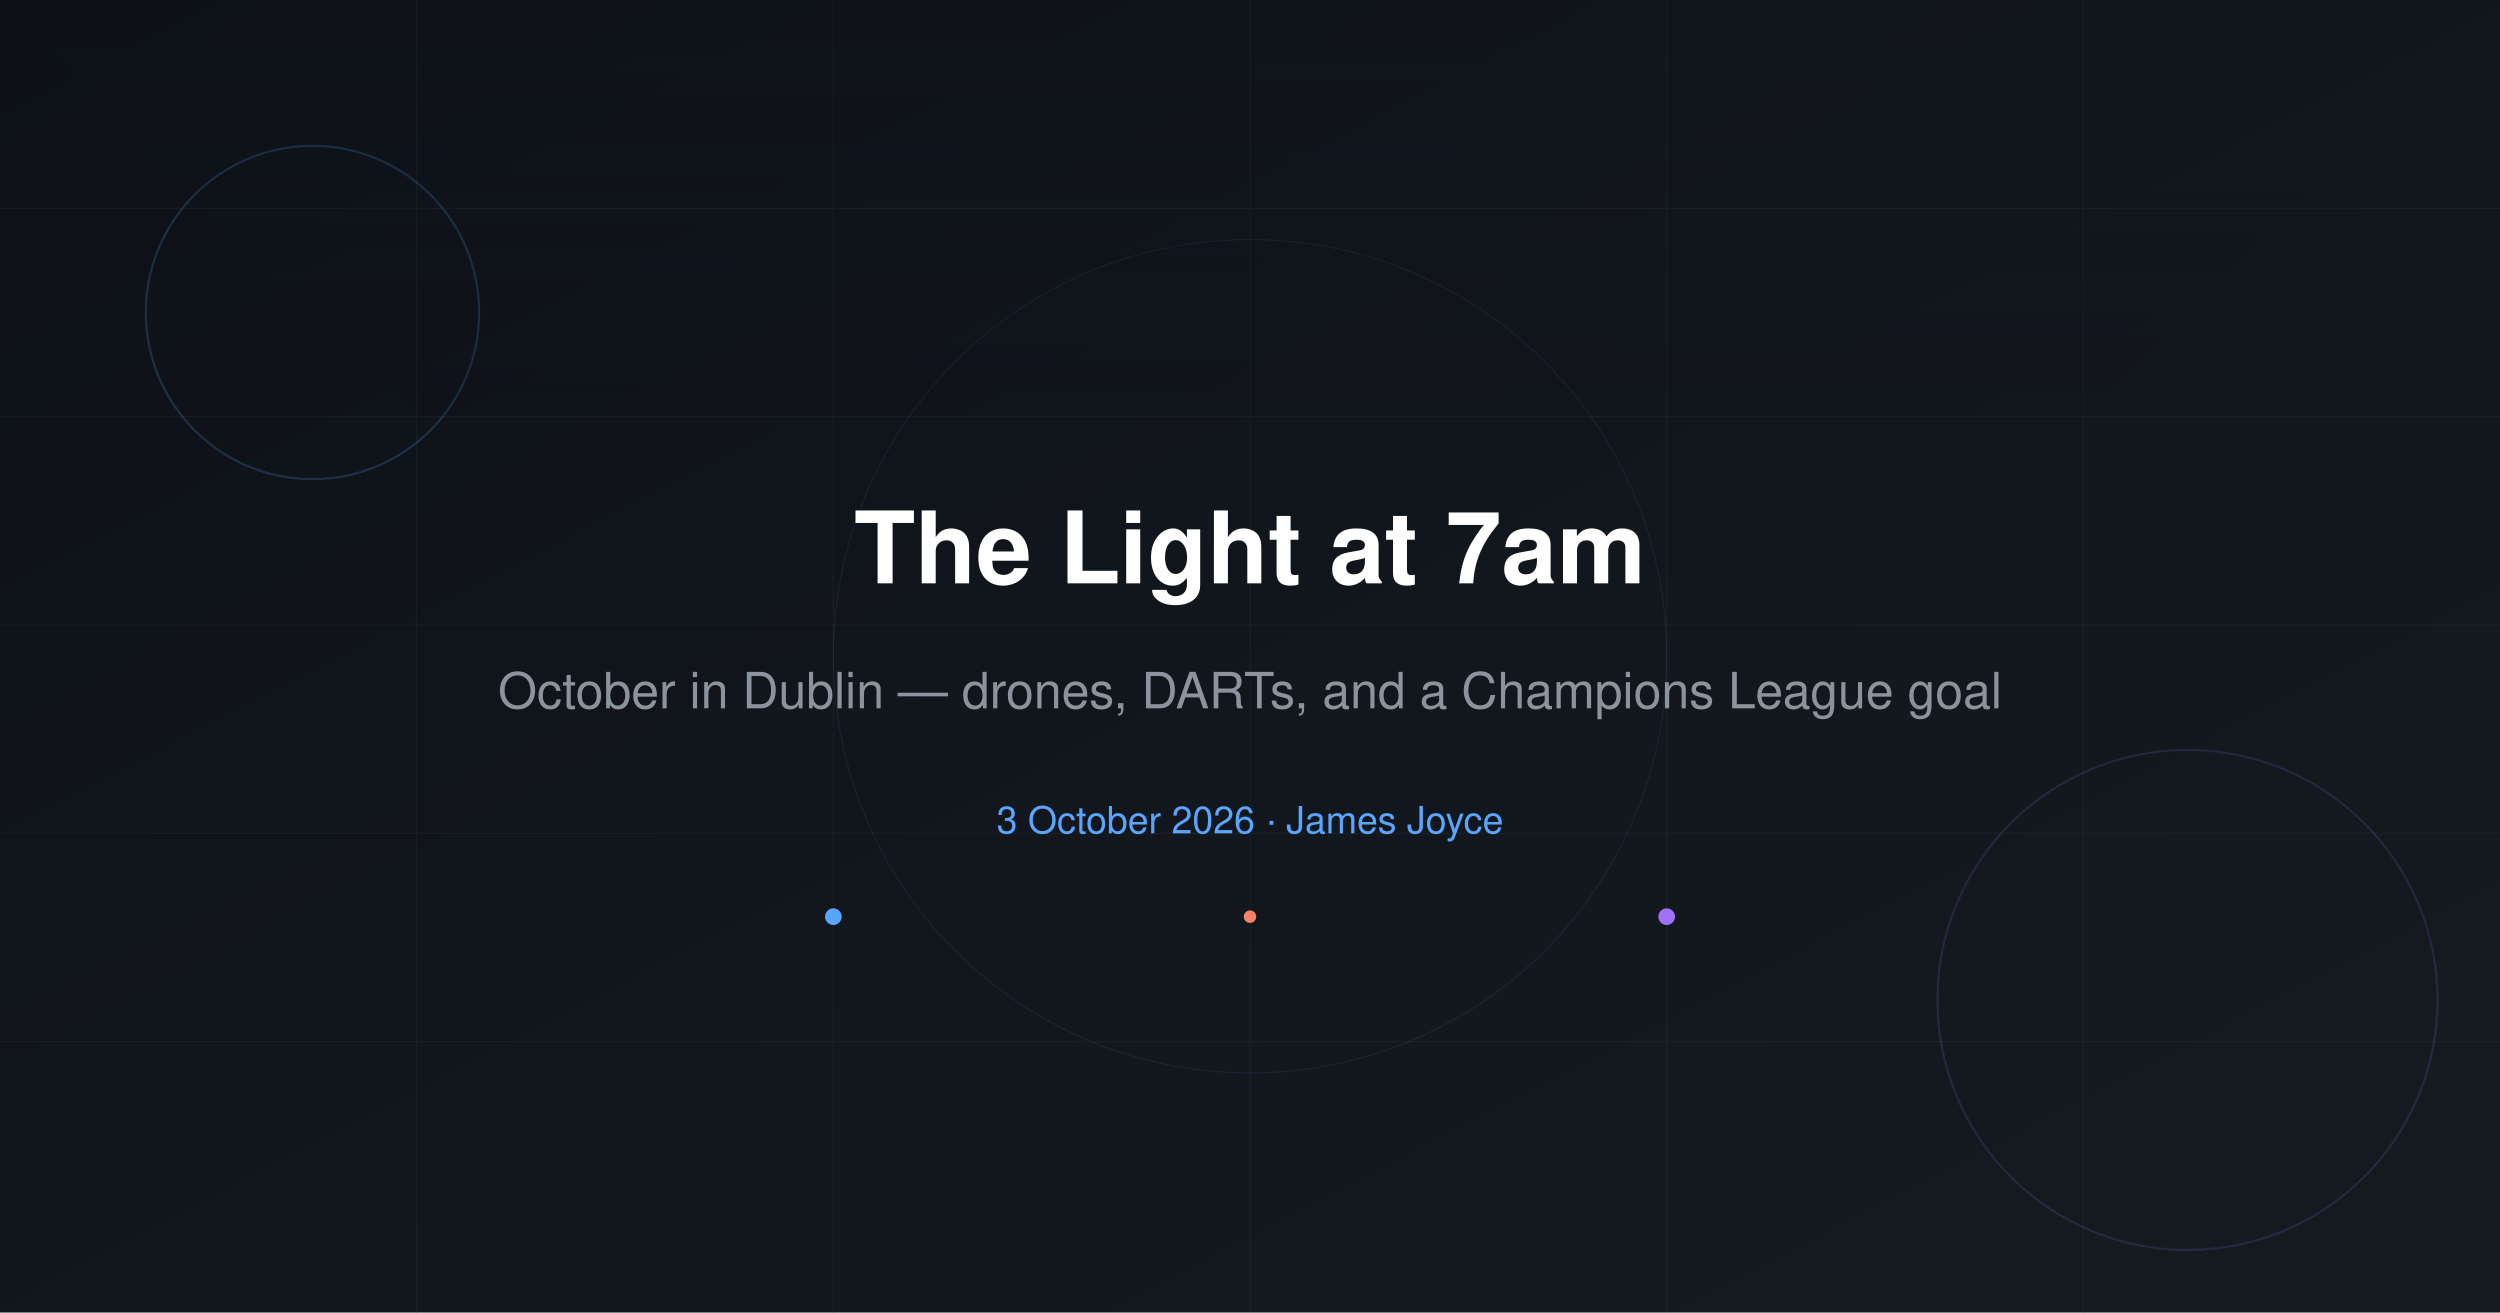
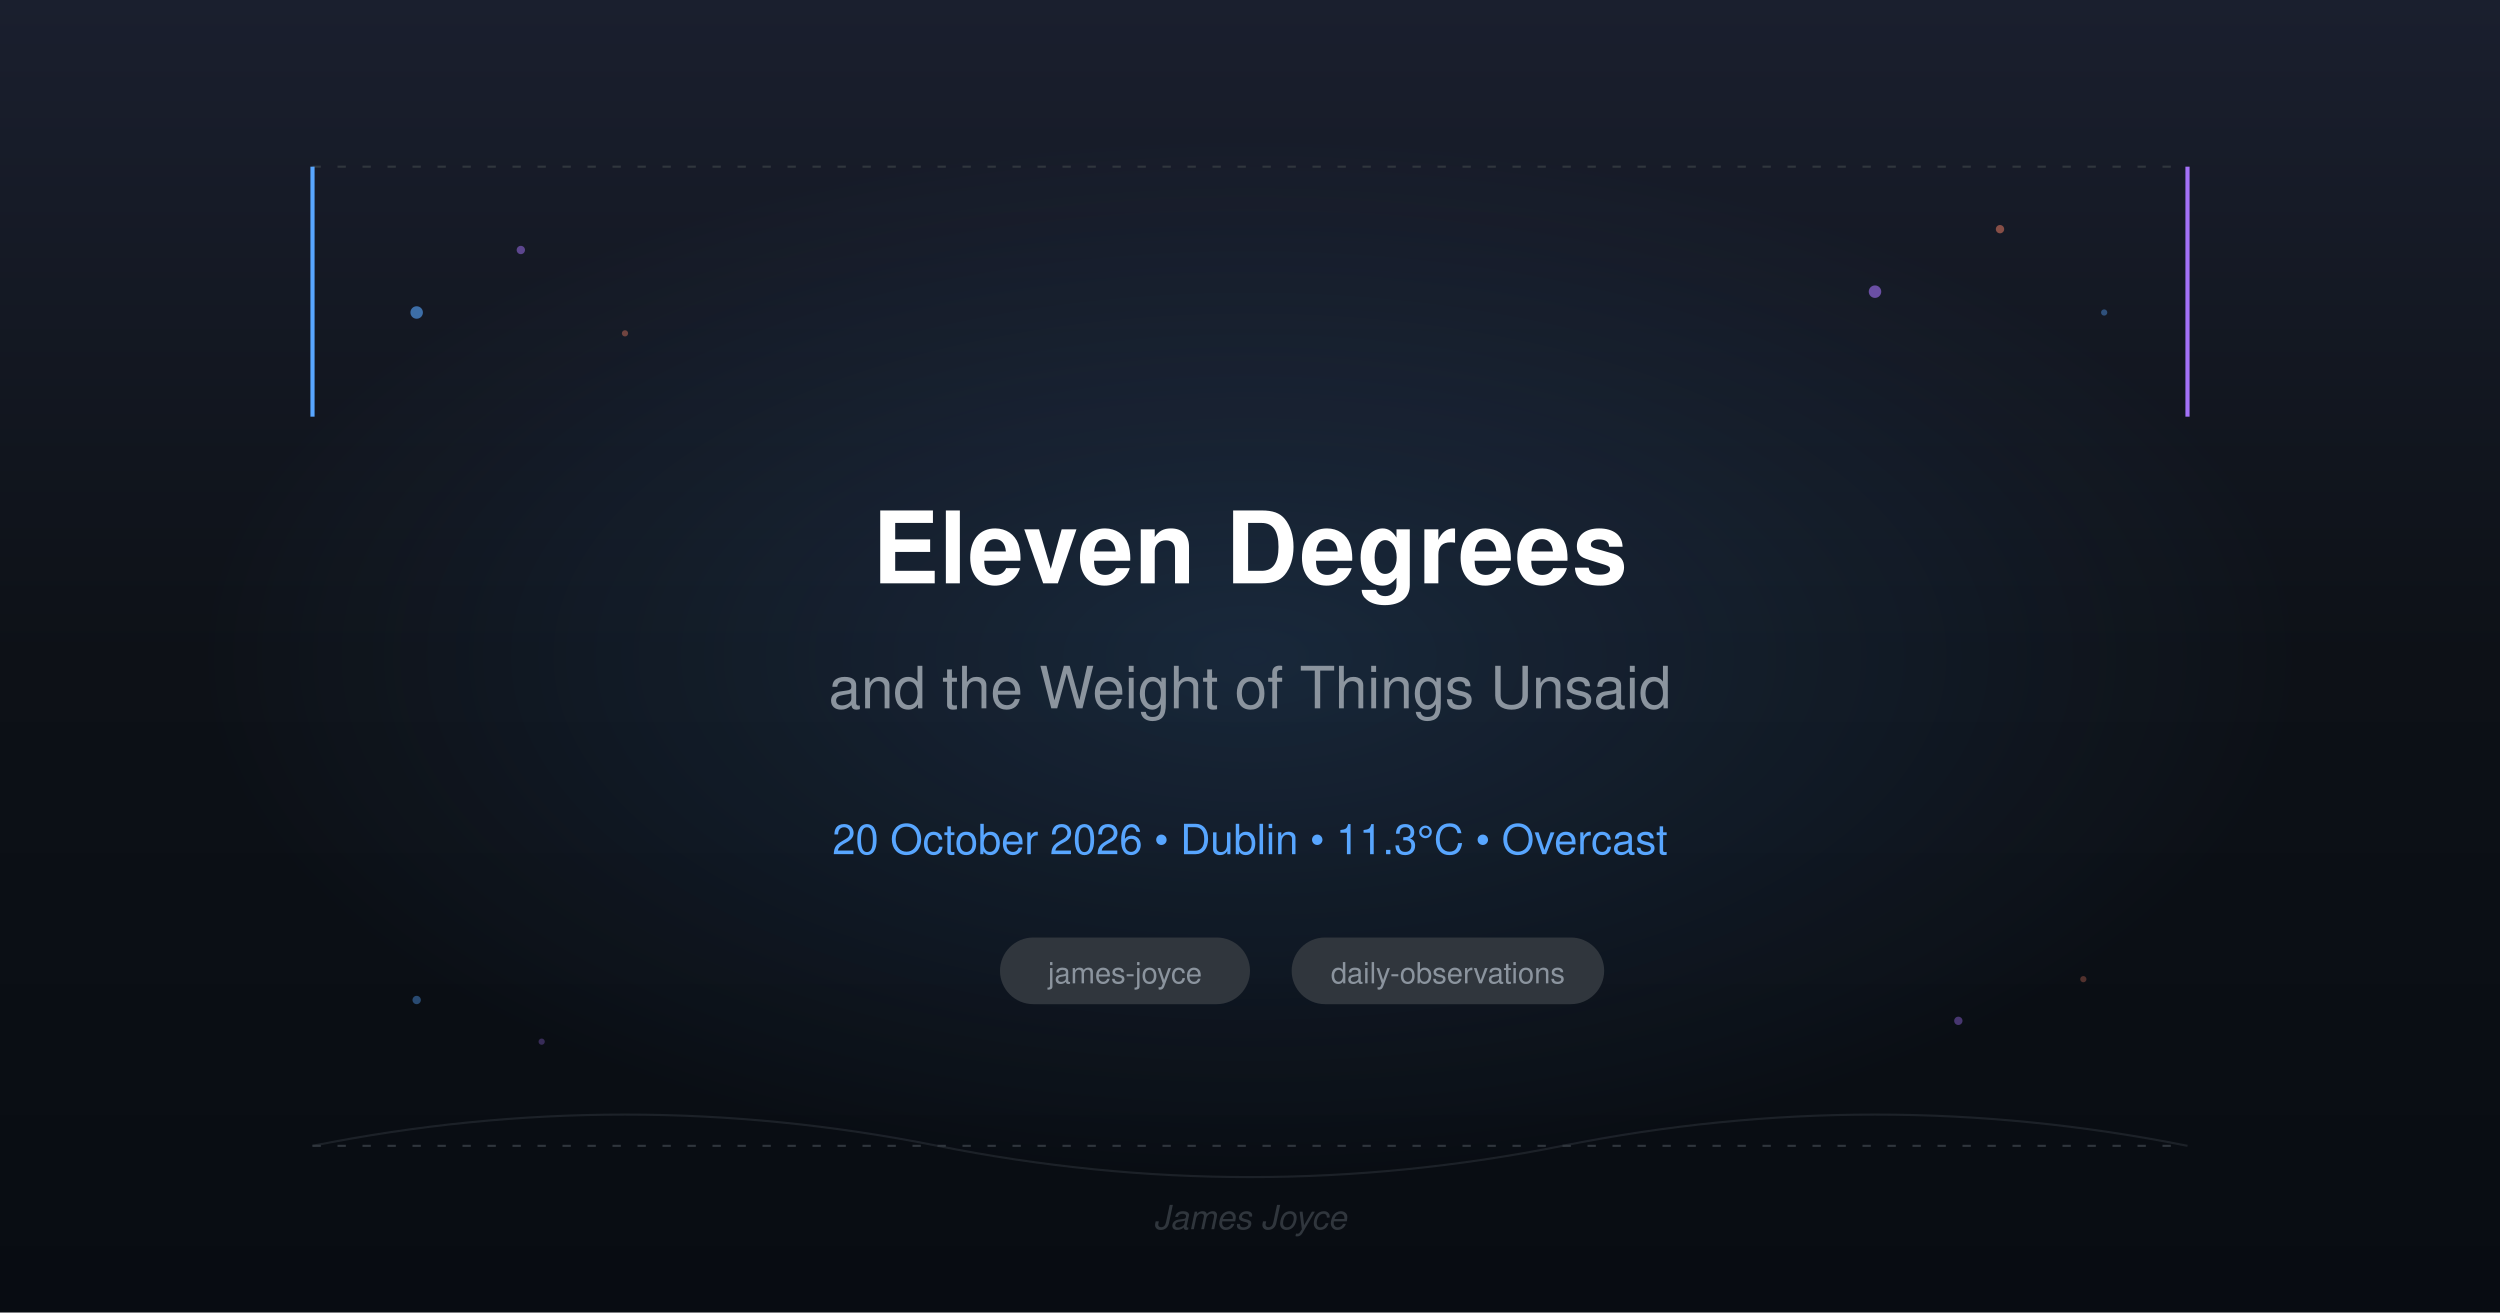
<svg xmlns="http://www.w3.org/2000/svg" width="1200" height="630" viewBox="0 0 1200 630">
  <defs>
-     <linearGradient id="bgGrad" x1="0%" y1="0%" x2="100%" y2="100%">
-       <stop offset="0%" style="stop-color:#0d1117;stop-opacity:1" />
-       <stop offset="100%" style="stop-color:#161b22;stop-opacity:1" />
+     <linearGradient id="skyGradient" x1="0%" y1="0%" x2="0%" y2="100%">
+       <stop offset="0%" style="stop-color:#1a1f2e;stop-opacity:1" />
+       <stop offset="50%" style="stop-color:#0d1117;stop-opacity:1" />
+       <stop offset="100%" style="stop-color:#080c12;stop-opacity:1" />
    </linearGradient>
-     <linearGradient id="accentGrad" x1="0%" y1="0%" x2="100%" y2="0%">
+     <linearGradient id="accentGradient" x1="0%" y1="0%" x2="100%" y2="0%">
      <stop offset="0%" style="stop-color:#58a6ff;stop-opacity:1" />
-       <stop offset="100%" style="stop-color:#a371f7;stop-opacity:1" />
+       <stop offset="50%" style="stop-color:#a371f7;stop-opacity:1" />
+       <stop offset="100%" style="stop-color:#f78166;stop-opacity:1" />
    </linearGradient>
-     <linearGradient id="lightGrad" x1="0%" y1="100%" x2="0%" y2="0%">
-       <stop offset="0%" style="stop-color:#0d1117;stop-opacity:1" />
-       <stop offset="100%" style="stop-color:#161b22;stop-opacity:0" />
-     </linearGradient>
+     <radialGradient id="glowGradient" cx="50%" cy="50%" r="50%">
+       <stop offset="0%" style="stop-color:#58a6ff;stop-opacity:0.15" />
+       <stop offset="100%" style="stop-color:#58a6ff;stop-opacity:0" />
+     </radialGradient>
  </defs>
-   <rect width="1200" height="630" fill="url(#bgGrad)" />
-   <g stroke="#30363d" stroke-width="0.5" opacity="0.3">
-     <line x1="0" y1="100" x2="1200" y2="100" />
-     <line x1="0" y1="200" x2="1200" y2="200" />
-     <line x1="0" y1="300" x2="1200" y2="300" />
-     <line x1="0" y1="400" x2="1200" y2="400" />
-     <line x1="0" y1="500" x2="1200" y2="500" />
-     <line x1="200" y1="0" x2="200" y2="630" />
-     <line x1="400" y1="0" x2="400" y2="630" />
-     <line x1="600" y1="0" x2="600" y2="630" />
-     <line x1="800" y1="0" x2="800" y2="630" />
-     <line x1="1000" y1="0" x2="1000" y2="630" />
-   </g>
-   <circle cx="150" cy="150" r="80" fill="none" stroke="#58a6ff" stroke-width="1" opacity="0.2" />
-   <circle cx="1050" cy="480" r="120" fill="none" stroke="#a371f7" stroke-width="1" opacity="0.15" />
-   <circle cx="600" cy="315" r="200" fill="none" stroke="#58a6ff" stroke-width="0.5" opacity="0.1" />
-   <g fill="url(#lightGrad)">
-     <polygon points="0,0 1200,0 1000,200 200,200" opacity="0.15" />
-   </g>
-   <text x="600" y="280" text-anchor="middle" font-family="-apple-system, BlinkMacSystemFont, 'Segoe UI', Helvetica, Arial, sans-serif" font-size="48" font-weight="bold" fill="#ffffff">
-     The Light at 7am
-   </text>
-   <text x="600" y="340" text-anchor="middle" font-family="-apple-system, BlinkMacSystemFont, 'Segoe UI', Helvetica, Arial, sans-serif" font-size="24" fill="#8b949e">
-     October in Dublin — drones, DARTs, and a Champions League goal
-   </text>
-   <text x="600" y="400" text-anchor="middle" font-family="-apple-system, BlinkMacSystemFont, 'Segoe UI', Helvetica, Arial, sans-serif" font-size="18" fill="#58a6ff">
-     3 October 2026 · James Joyce
-   </text>
-   <line x1="400" y1="440" x2="800" y2="440" stroke="url(#accentGrad)" stroke-width="2" />
-   <circle cx="400" cy="440" r="4" fill="#58a6ff" />
-   <circle cx="800" cy="440" r="4" fill="#a371f7" />
-   <circle cx="600" cy="440" r="3" fill="#f78166" />
+   <rect width="1200" height="630" fill="url(#skyGradient)" />
+   <ellipse cx="600" cy="315" rx="500" ry="250" fill="url(#glowGradient)" />
+   <line x1="150" y1="80" x2="1050" y2="80" stroke="#30363d" stroke-width="1" stroke-dasharray="4,8" />
+   <line x1="150" y1="550" x2="1050" y2="550" stroke="#30363d" stroke-width="1" stroke-dasharray="4,8" />
+   <line x1="150" y1="80" x2="150" y2="200" stroke="#58a6ff" stroke-width="2" />
+   <line x1="1050" y1="80" x2="1050" y2="200" stroke="#a371f7" stroke-width="2" />
+   <text x="600" y="280" font-family="-apple-system, BlinkMacSystemFont, 'Segoe UI', Helvetica, Arial, sans-serif" font-size="48" font-weight="bold" fill="#ffffff" text-anchor="middle" letter-spacing="0.5">Eleven Degrees</text>
+   <text x="600" y="340" font-family="-apple-system, BlinkMacSystemFont, 'Segoe UI', Helvetica, Arial, sans-serif" font-size="28" fill="#8b949e" text-anchor="middle" font-weight="400">and the Weight of Things Unsaid</text>
+   <text x="600" y="410" font-family="-apple-system, BlinkMacSystemFont, 'Segoe UI', Helvetica, Arial, sans-serif" font-size="20" fill="#58a6ff" text-anchor="middle" font-weight="500">20 October 2026  •  Dublin  •  11.3°C  •  Overcast</text>
+   <rect x="480" y="450" width="120" height="32" rx="16" fill="#30363d" />
+   <text x="540" y="472" font-family="-apple-system, BlinkMacSystemFont, 'Segoe UI', Helvetica, Arial, sans-serif" font-size="14" fill="#8b949e" text-anchor="middle" font-weight="500">james-joyce</text>
+   <rect x="620" y="450" width="150" height="32" rx="16" fill="#30363d" />
+   <text x="695" y="472" font-family="-apple-system, BlinkMacSystemFont, 'Segoe UI', Helvetica, Arial, sans-serif" font-size="14" fill="#8b949e" text-anchor="middle" font-weight="500">daily-observations</text>
+   <circle cx="200" cy="150" r="3" fill="#58a6ff" opacity="0.6" />
+   <circle cx="250" cy="120" r="2" fill="#a371f7" opacity="0.5" />
+   <circle cx="300" cy="160" r="1.5" fill="#f78166" opacity="0.4" />
+   <circle cx="900" cy="140" r="3" fill="#a371f7" opacity="0.6" />
+   <circle cx="960" cy="110" r="2" fill="#f78166" opacity="0.5" />
+   <circle cx="1010" cy="150" r="1.5" fill="#58a6ff" opacity="0.4" />
+   <circle cx="200" cy="480" r="2" fill="#58a6ff" opacity="0.4" />
+   <circle cx="260" cy="500" r="1.5" fill="#a371f7" opacity="0.3" />
+   <circle cx="940" cy="490" r="2" fill="#a371f7" opacity="0.4" />
+   <circle cx="1000" cy="470" r="1.5" fill="#f78166" opacity="0.3" />
+   <path d="M150,550 Q300,520 450,550 Q600,580 750,550 Q900,520 1050,550" stroke="#30363d" stroke-width="1" fill="none" opacity="0.5" />
+   <text x="600" y="590" font-family="-apple-system, BlinkMacSystemFont, 'Segoe UI', Helvetica, Arial, sans-serif" font-size="16" fill="#30363d" text-anchor="middle" font-style="italic">James Joyce</text>
</svg>
